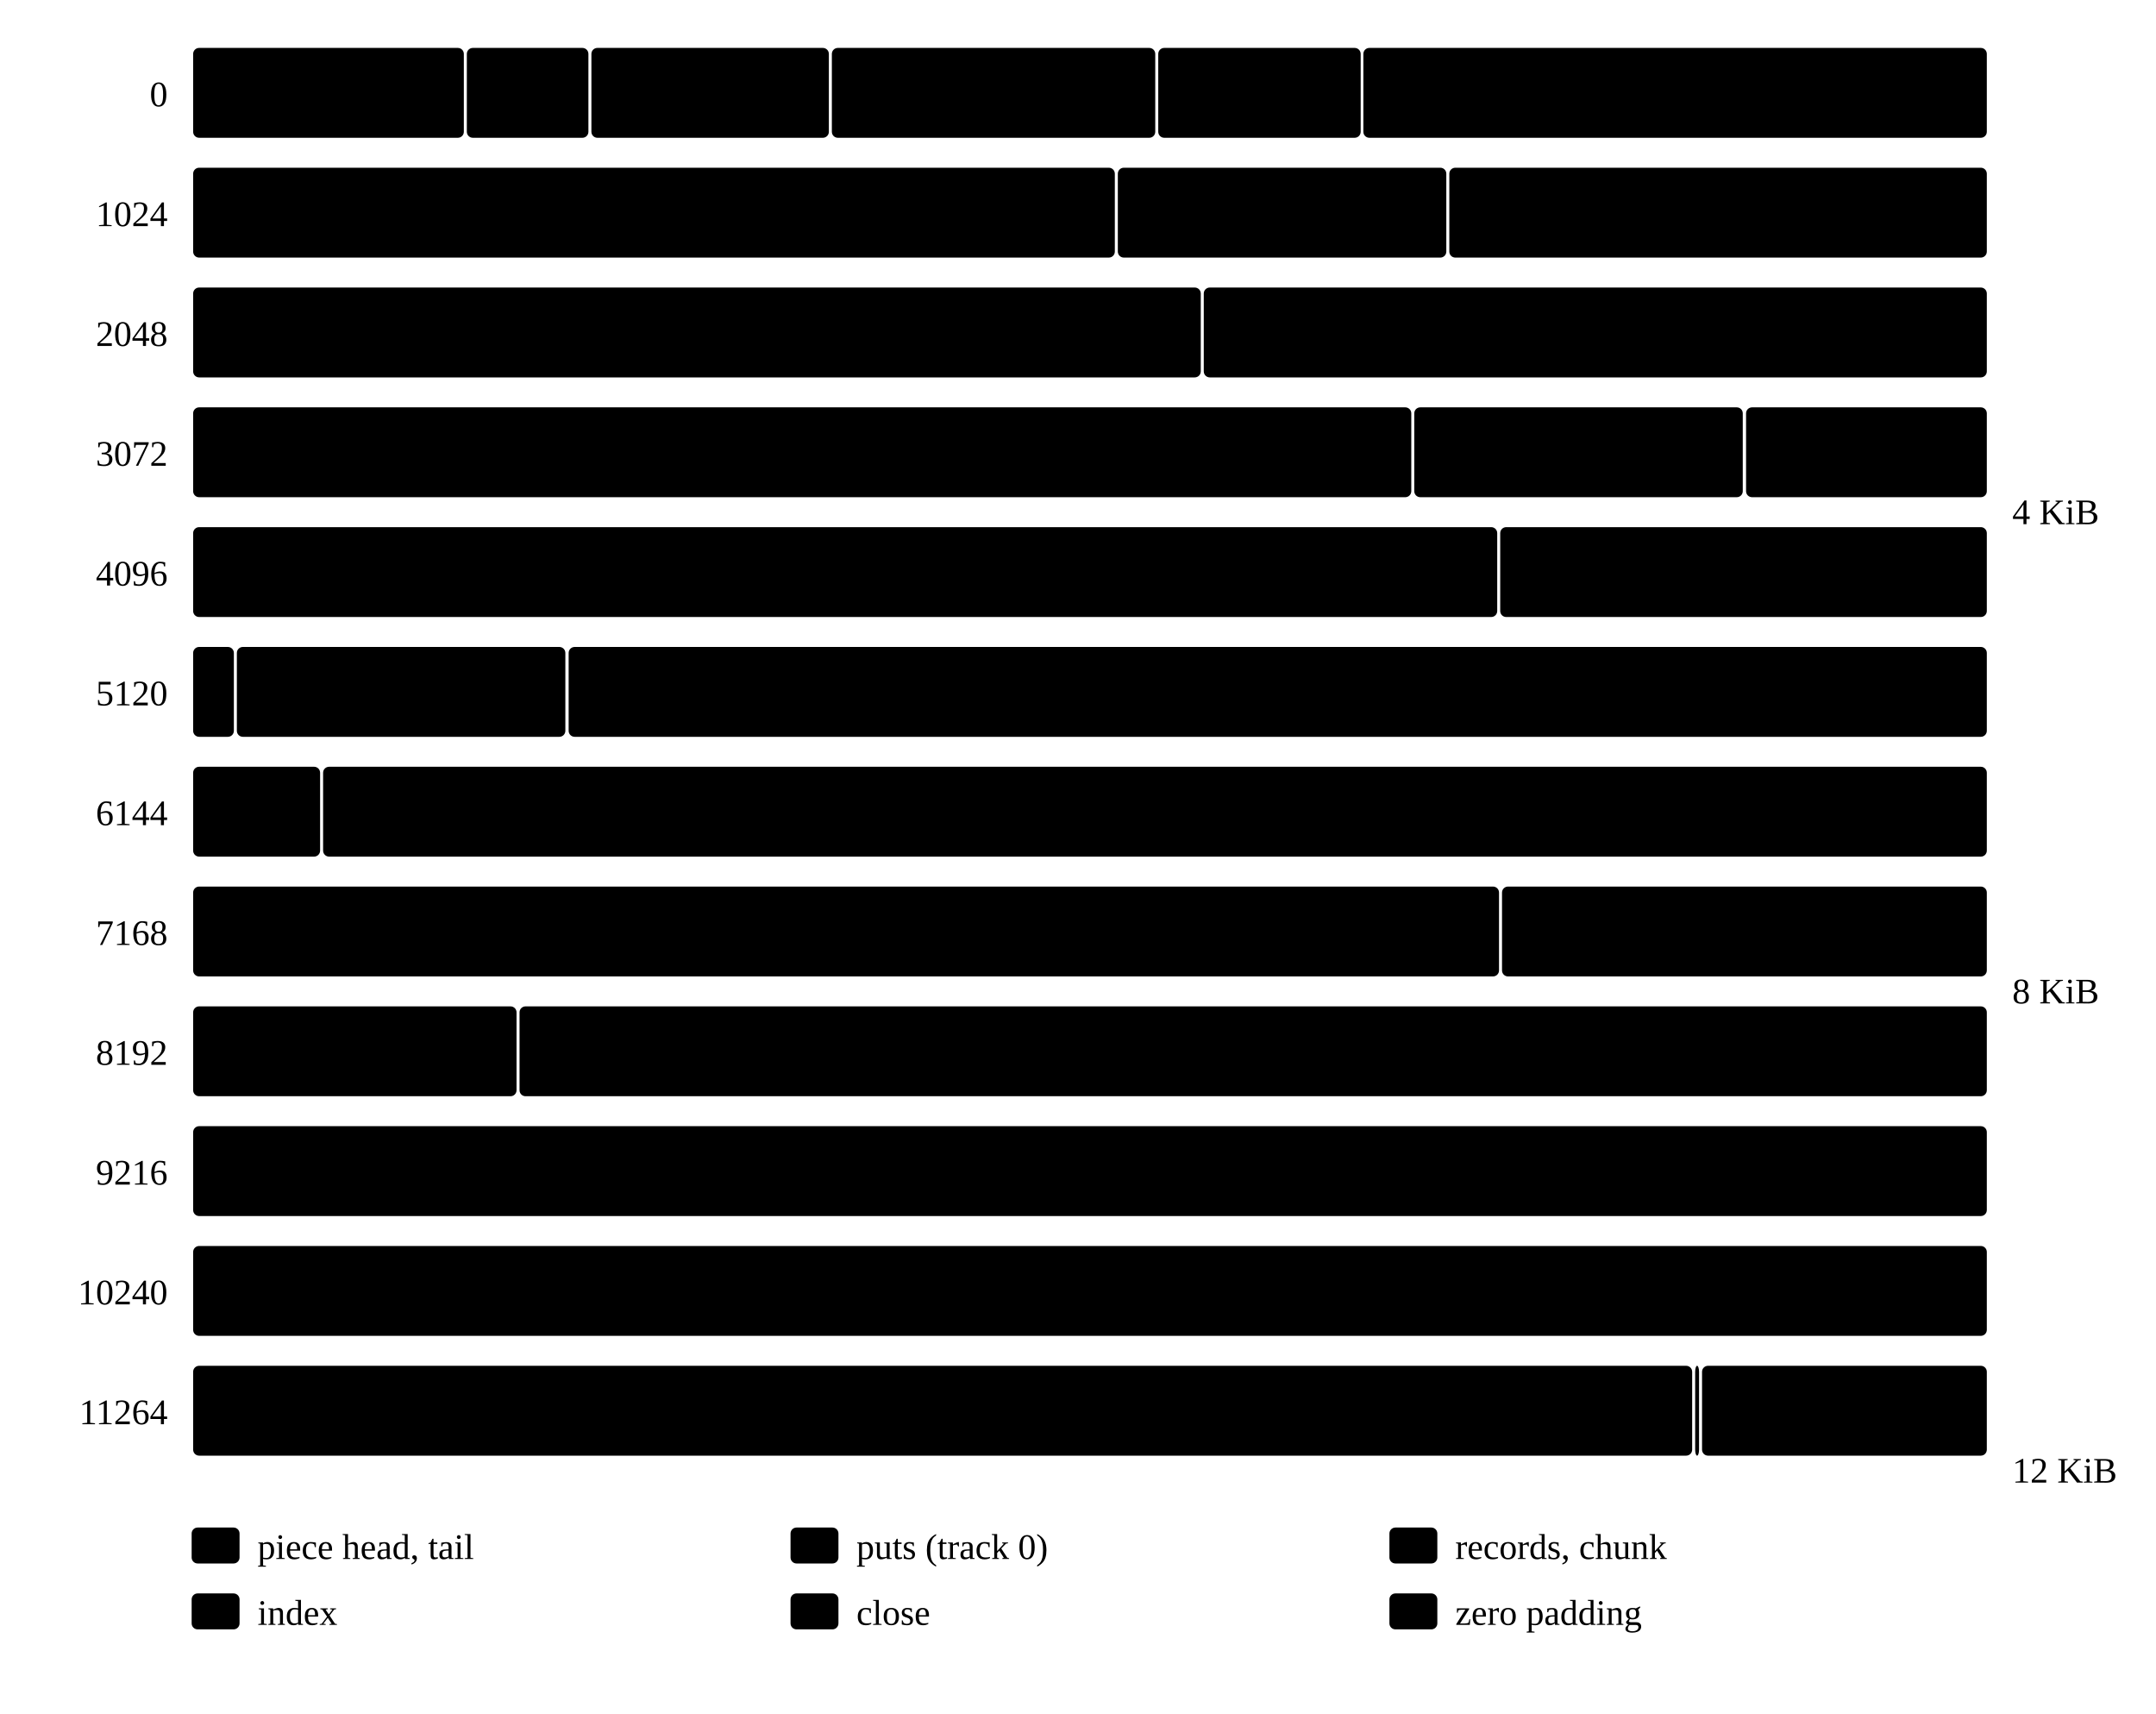
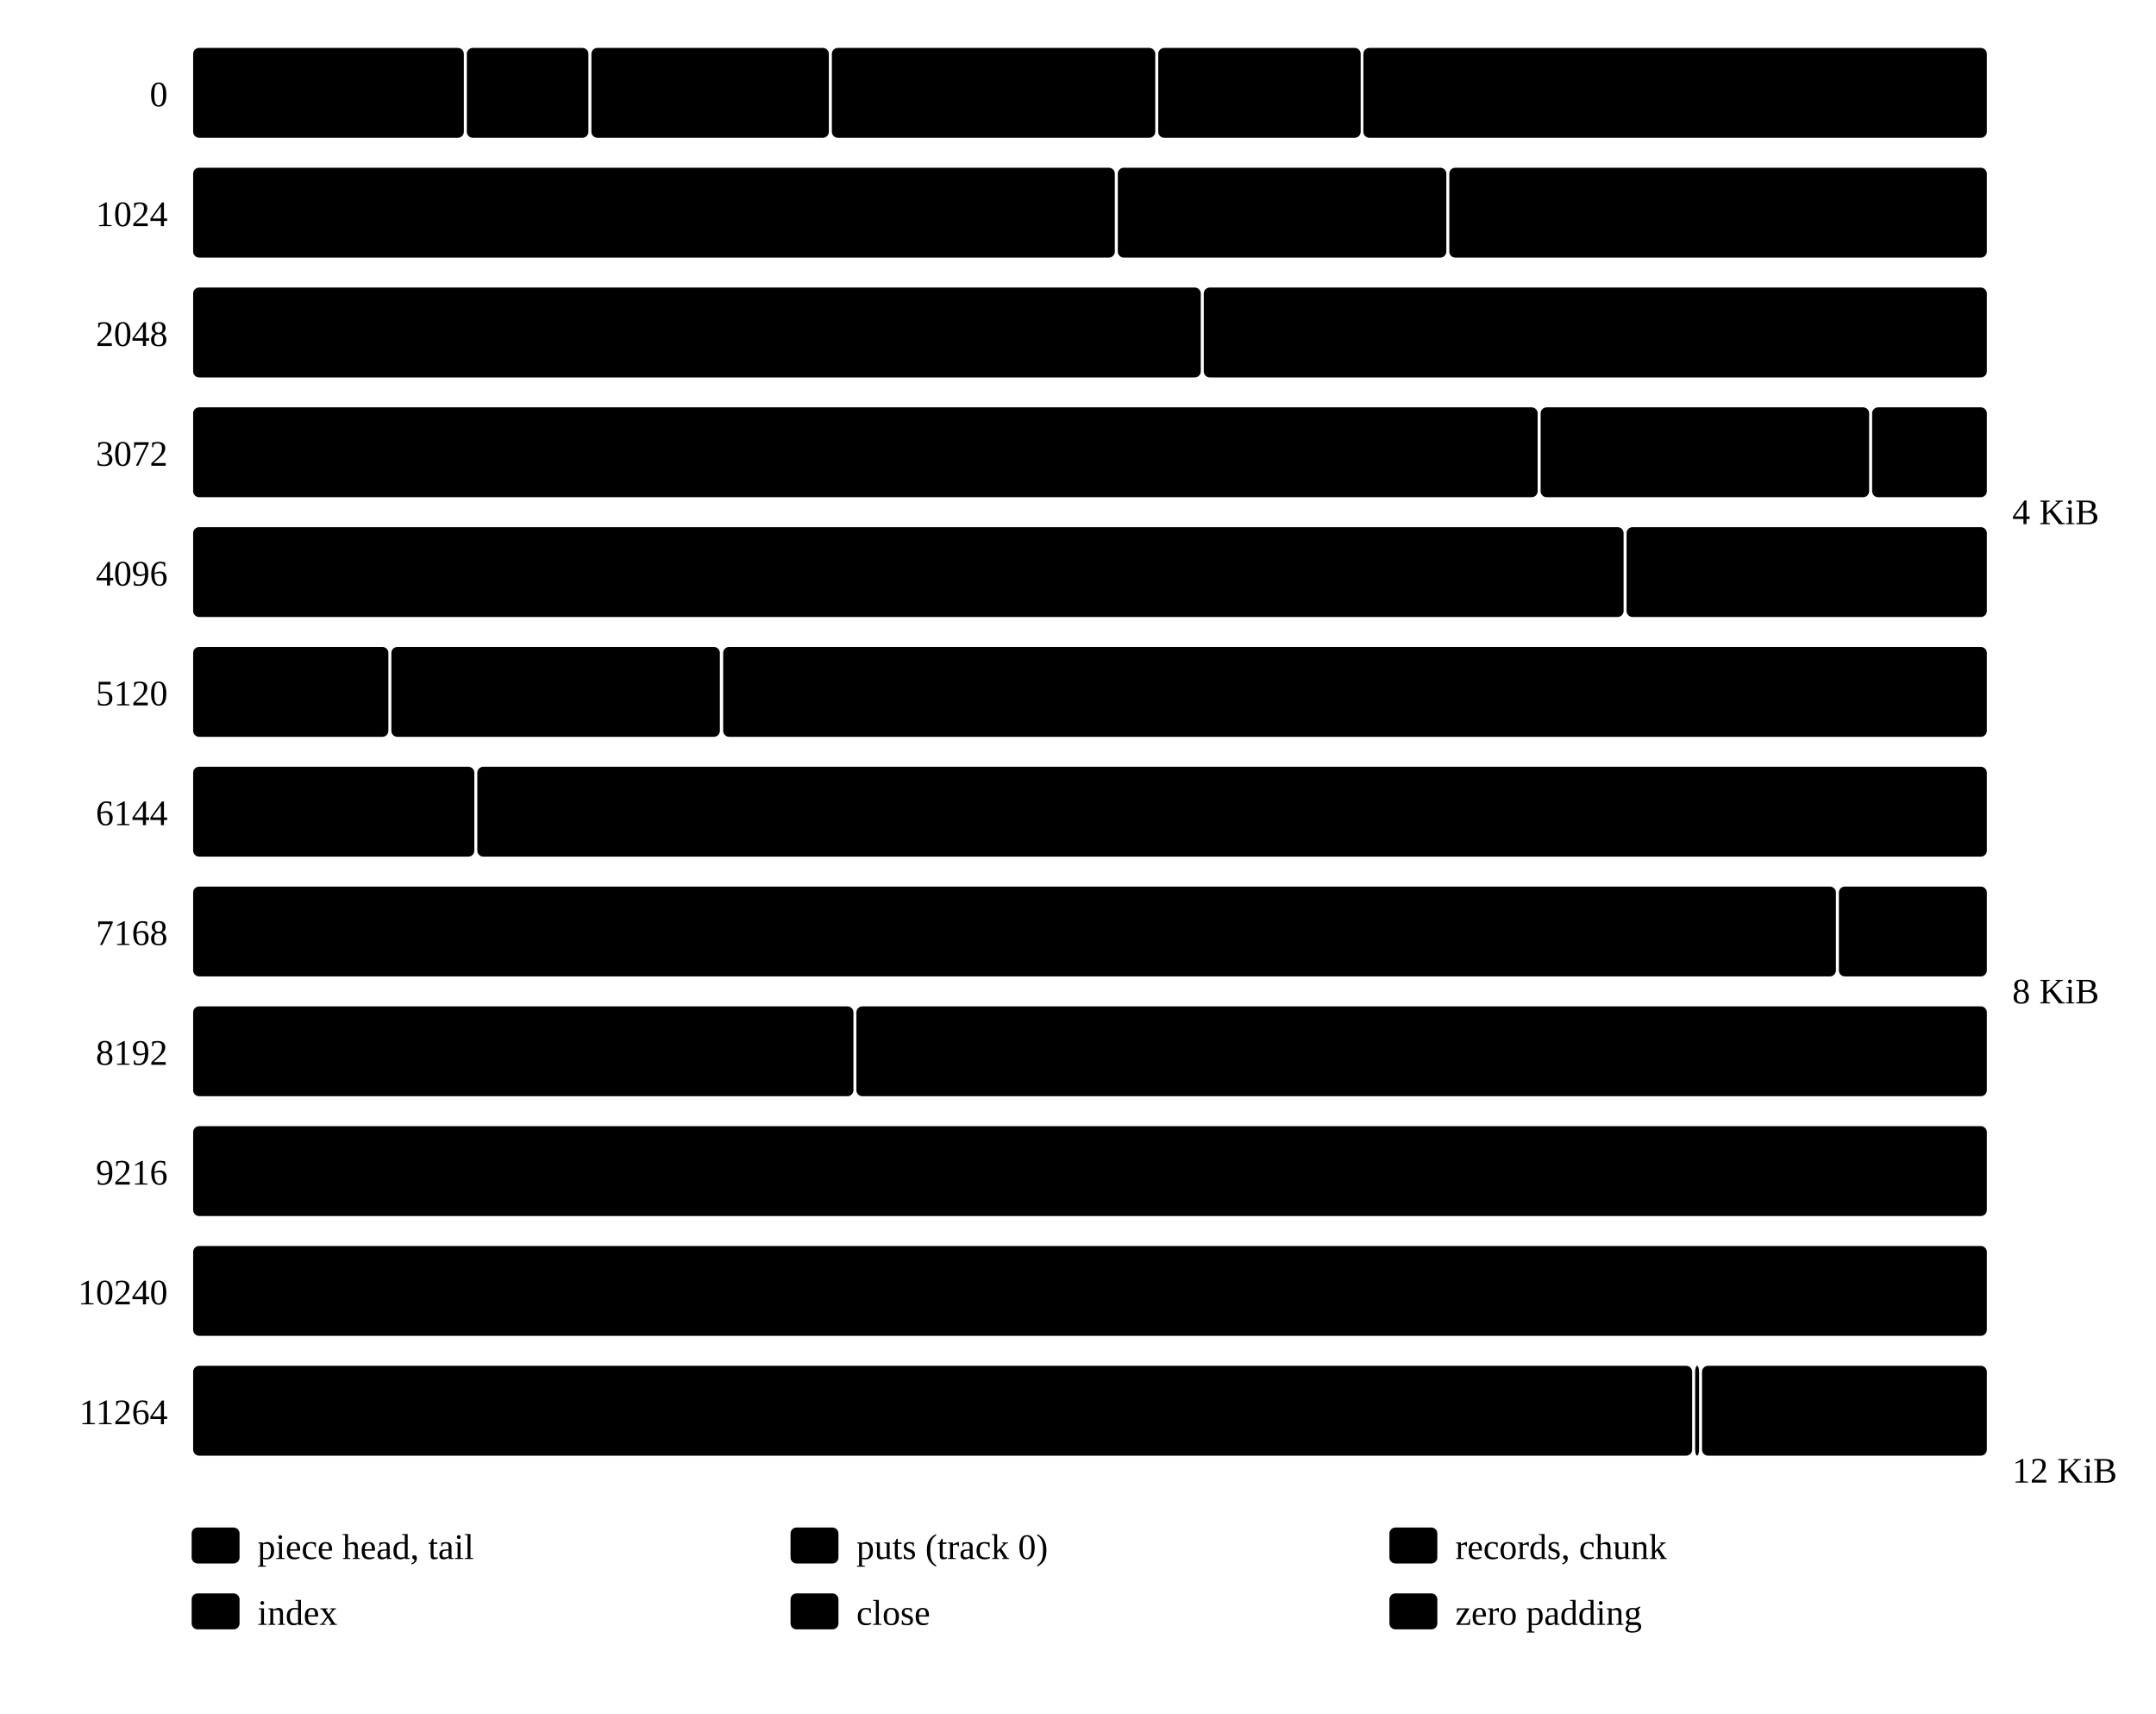
<svg xmlns="http://www.w3.org/2000/svg" class="ww-svg" viewBox="0 0 720 572" width="720" height="572" role="img" aria-label="A closed piece of 12 KiB on rows of 1 KiB: piece head, puts, records, events chunks, a checkpoint, the final index, the close padded with zeros, and the tail ending on the 4 KiB boundary">
  <text x="56.0" y="35.5" text-anchor="end" class="soft mono">0</text>
  <text x="56.0" y="75.5" text-anchor="end" class="soft mono">1024</text>
  <text x="56.0" y="115.5" text-anchor="end" class="soft mono">2048</text>
  <text x="56.0" y="155.5" text-anchor="end" class="soft mono">3072</text>
  <text x="56.0" y="195.5" text-anchor="end" class="soft mono">4096</text>
  <text x="56.0" y="235.5" text-anchor="end" class="soft mono">5120</text>
  <text x="56.0" y="275.5" text-anchor="end" class="soft mono">6144</text>
  <text x="56.0" y="315.5" text-anchor="end" class="soft mono">7168</text>
  <text x="56.0" y="355.5" text-anchor="end" class="soft mono">8192</text>
  <text x="56.0" y="395.5" text-anchor="end" class="soft mono">9216</text>
  <text x="56.0" y="435.5" text-anchor="end" class="soft mono">10240</text>
  <text x="56.0" y="475.5" text-anchor="end" class="soft mono">11264</text>
  <rect x="64.5" y="16.0" width="90.4" height="30.0" rx="2" class="tint-ink" />
  <text x="109.7" y="35.5" text-anchor="middle" class="small">piece head</text>
  <rect x="155.9" y="16.0" width="40.6" height="30.0" rx="2" class="tint-purple" />
  <text x="176.2" y="35.5" text-anchor="middle" class="small">puts</text>
  <rect x="197.5" y="16.0" width="79.3" height="30.0" rx="2" class="tint-purple" />
  <text x="237.1" y="35.5" text-anchor="middle" class="small">puts</text>
  <rect x="277.8" y="16.0" width="108.0" height="30.0" rx="2" class="tint-blue" />
  <text x="331.8" y="35.5" text-anchor="middle" class="small">records</text>
  <rect x="386.8" y="16.0" width="67.6" height="30.0" rx="2" class="tint-purple" />
  <text x="420.5" y="35.5" text-anchor="middle" class="small">puts</text>
  <rect x="455.3" y="16.0" width="208.2" height="30.0" rx="2" class="tint-blue" />
  <text x="559.4" y="35.5" text-anchor="middle" class="small">events chunk</text>
  <rect x="64.5" y="56.0" width="307.8" height="30.0" rx="2" class="tint-blue" />
  <rect x="373.3" y="56.0" width="109.7" height="30.0" rx="2" class="tint-blue" />
  <text x="428.2" y="75.5" text-anchor="middle" class="small">records</text>
  <rect x="484.0" y="56.0" width="179.5" height="30.0" rx="2" class="tint-blue" />
  <text x="573.8" y="75.5" text-anchor="middle" class="small">events chunk</text>
  <rect x="64.5" y="96.0" width="336.5" height="30.0" rx="2" class="tint-blue" />
  <rect x="402.0" y="96.0" width="261.5" height="30.0" rx="2" class="tint-amber" />
  <text x="532.8" y="115.5" text-anchor="middle" class="small">checkpoint</text>
-   <rect x="64.5" y="136.0" width="406.8" height="30.0" rx="2" class="tint-amber" />
-   <rect x="472.3" y="136.0" width="109.7" height="30.0" rx="2" class="tint-blue" />
-   <text x="527.2" y="155.5" text-anchor="middle" class="small">records</text>
-   <rect x="583.1" y="136.0" width="80.4" height="30.0" rx="2" class="tint-blue" />
-   <rect x="64.5" y="176.0" width="435.5" height="30.0" rx="2" class="tint-blue" />
-   <text x="282.3" y="195.5" text-anchor="middle" class="small">events chunk</text>
-   <rect x="501.0" y="176.0" width="162.5" height="30.0" rx="2" class="tint-amber" />
-   <text x="582.3" y="195.5" text-anchor="middle" class="small">checkpoint</text>
-   <rect x="64.5" y="216.0" width="13.6" height="30.0" rx="2" class="tint-amber" />
-   <rect x="79.1" y="216.0" width="109.7" height="30.0" rx="2" class="tint-blue" />
-   <text x="134.0" y="235.5" text-anchor="middle" class="small">records</text>
-   <rect x="189.9" y="216.0" width="473.6" height="30.0" rx="2" class="tint-blue" />
-   <text x="426.7" y="235.5" text-anchor="middle" class="small">events chunk</text>
-   <rect x="64.5" y="256.0" width="42.4" height="30.0" rx="2" class="tint-blue" />
-   <rect x="107.9" y="256.0" width="555.6" height="30.0" rx="2" class="tint-amber" />
-   <text x="385.7" y="275.5" text-anchor="middle" class="small">final index</text>
-   <rect x="64.5" y="296.0" width="436.1" height="30.0" rx="2" class="tint-amber" />
-   <rect x="501.6" y="296.0" width="161.9" height="30.0" rx="2" class="tint-green" />
-   <text x="582.6" y="315.5" text-anchor="middle" class="small">close</text>
-   <rect x="64.5" y="336.0" width="108.0" height="30.0" rx="2" class="tint-green" />
-   <rect x="173.5" y="336.0" width="490.0" height="30.0" rx="2" class="faint hatch" />
-   <text x="418.5" y="355.5" text-anchor="middle" class="small">zero padding</text>
+   <rect x="64.5" y="136.0" width="449.0" height="30.0" rx="2" class="tint-amber" />
+   <rect x="514.5" y="136.0" width="109.7" height="30.0" rx="2" class="tint-blue" />
+   <text x="569.4" y="155.5" text-anchor="middle" class="small">records</text>
+   <rect x="625.2" y="136.0" width="38.3" height="30.0" rx="2" class="tint-blue" />
+   <rect x="64.5" y="176.0" width="477.7" height="30.0" rx="2" class="tint-blue" />
+   <text x="303.4" y="195.5" text-anchor="middle" class="small">events chunk</text>
+   <rect x="543.2" y="176.0" width="120.3" height="30.0" rx="2" class="tint-amber" />
+   <text x="603.4" y="195.5" text-anchor="middle" class="small">checkpoint</text>
+   <rect x="64.5" y="216.0" width="65.2" height="30.0" rx="2" class="tint-amber" />
+   <rect x="130.7" y="216.0" width="109.7" height="30.0" rx="2" class="tint-blue" />
+   <text x="185.6" y="235.5" text-anchor="middle" class="small">records</text>
+   <rect x="241.5" y="216.0" width="422.0" height="30.0" rx="2" class="tint-blue" />
+   <text x="452.5" y="235.5" text-anchor="middle" class="small">events chunk</text>
+   <rect x="64.5" y="256.0" width="93.9" height="30.0" rx="2" class="tint-blue" />
+   <rect x="159.4" y="256.0" width="504.1" height="30.0" rx="2" class="tint-amber" />
+   <text x="411.5" y="275.5" text-anchor="middle" class="small">final index</text>
+   <rect x="64.5" y="296.0" width="548.6" height="30.0" rx="2" class="tint-amber" />
+   <rect x="614.1" y="296.0" width="49.4" height="30.0" rx="2" class="tint-green" />
+   <text x="638.8" y="315.5" text-anchor="middle" class="small">close</text>
+   <rect x="64.5" y="336.0" width="220.5" height="30.0" rx="2" class="tint-green" />
+   <rect x="286.0" y="336.0" width="377.5" height="30.0" rx="2" class="faint hatch" />
+   <text x="474.7" y="355.5" text-anchor="middle" class="small">zero padding</text>
  <rect x="64.5" y="376.0" width="599.0" height="30.0" rx="2" class="faint hatch" />
  <rect x="64.5" y="416.0" width="599.0" height="30.0" rx="2" class="faint hatch" />
  <rect x="64.5" y="456.0" width="500.6" height="30.0" rx="2" class="faint hatch" />
  <rect x="566.1" y="456.0" width="1.3" height="30.0" rx="2" class="tint-green" />
  <rect x="568.4" y="456.0" width="95.1" height="30.0" rx="2" class="tint-ink" />
  <text x="616.0" y="475.5" text-anchor="middle" class="small">tail</text>
  <line x1="60.0" y1="171.0" x2="668.0" y2="171.0" class="accent-line" />
  <text x="672.0" y="175.0" text-anchor="start" class="accent small">4 KiB</text>
  <line x1="60.0" y1="331.0" x2="668.0" y2="331.0" class="accent-line" />
  <text x="672.0" y="335.0" text-anchor="start" class="accent small">8 KiB</text>
  <line x1="60.0" y1="491.0" x2="668.0" y2="491.0" class="accent-line" />
  <text x="672.0" y="495.0" text-anchor="start" class="accent small">12 KiB</text>
  <rect x="64.0" y="510.0" width="16.0" height="12.0" rx="2" class="tint-ink" />
  <text x="86.0" y="520.5" text-anchor="start" class="small">piece head, tail</text>
  <rect x="264.0" y="510.0" width="16.0" height="12.0" rx="2" class="tint-purple" />
  <text x="286.0" y="520.5" text-anchor="start" class="small">puts (track 0)</text>
  <rect x="464.0" y="510.0" width="16.0" height="12.0" rx="2" class="tint-blue" />
  <text x="486.0" y="520.5" text-anchor="start" class="small">records, chunk</text>
  <rect x="64.0" y="532.0" width="16.0" height="12.0" rx="2" class="tint-amber" />
  <text x="86.0" y="542.5" text-anchor="start" class="small">index</text>
  <rect x="264.0" y="532.0" width="16.0" height="12.0" rx="2" class="tint-green" />
  <text x="286.0" y="542.5" text-anchor="start" class="small">close</text>
  <rect x="464.0" y="532.0" width="16.0" height="12.0" rx="2" class="faint hatch" />
  <text x="486.0" y="542.5" text-anchor="start" class="small">zero padding</text>
</svg>
